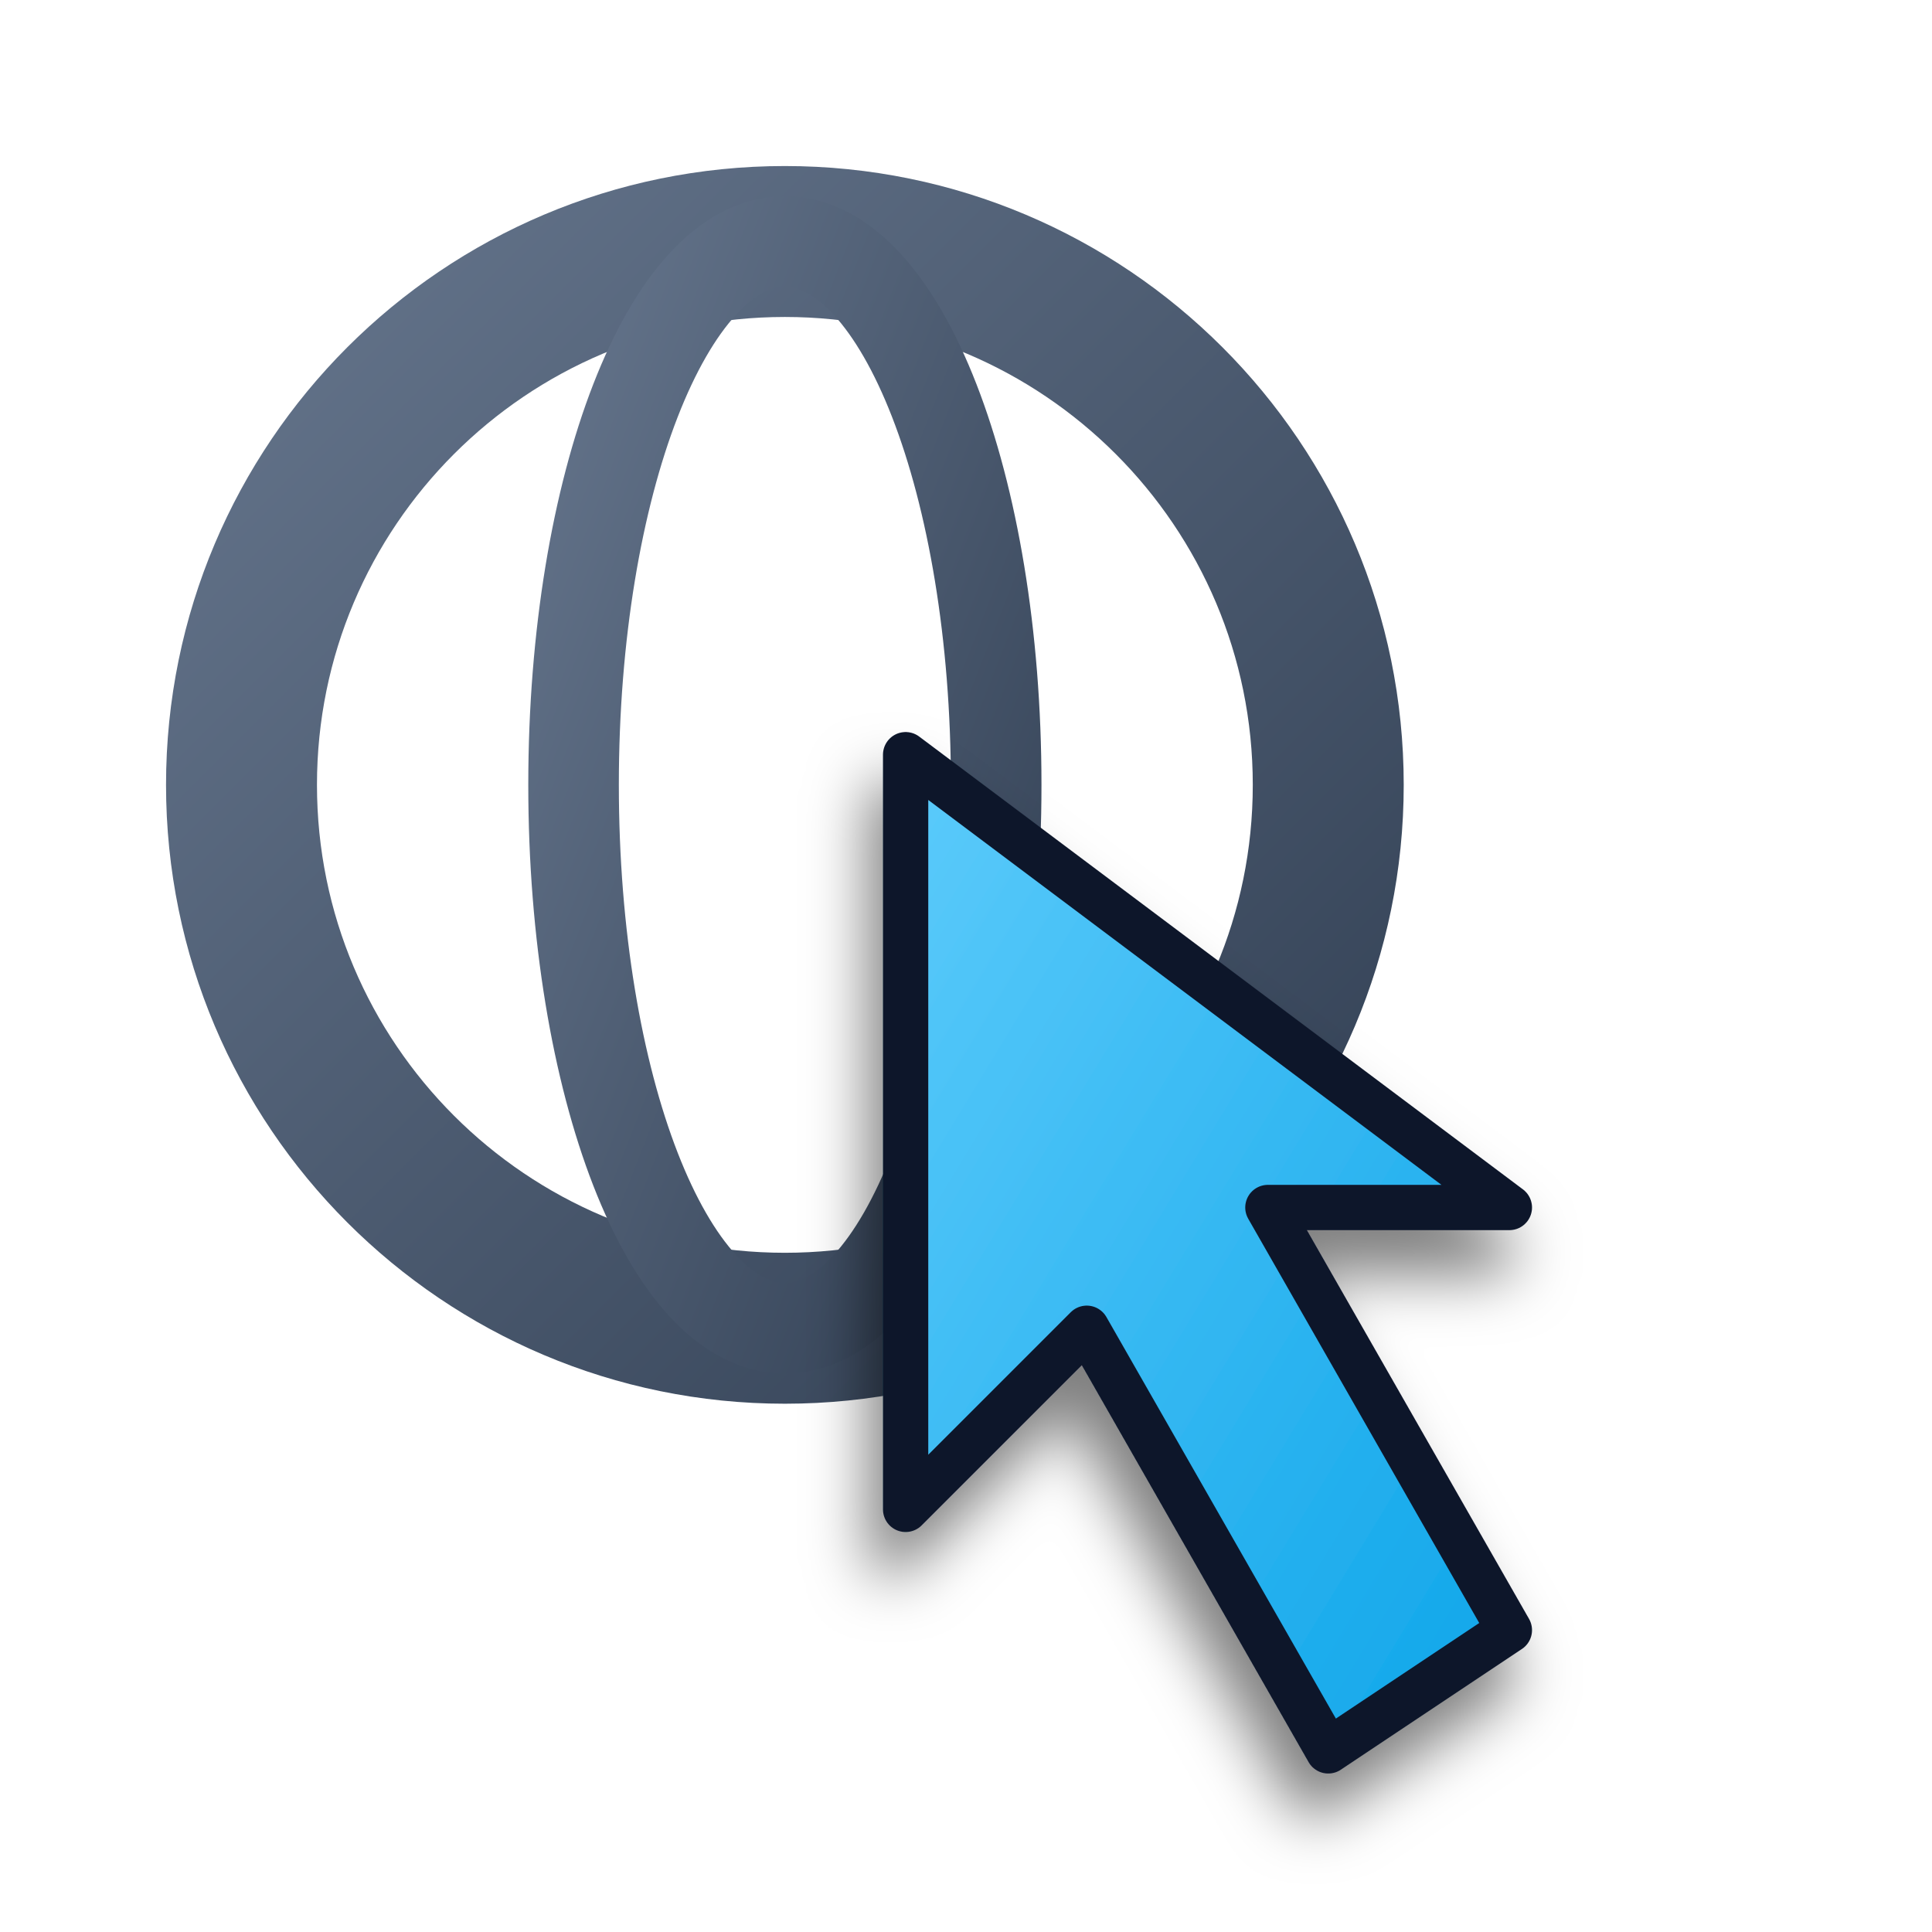
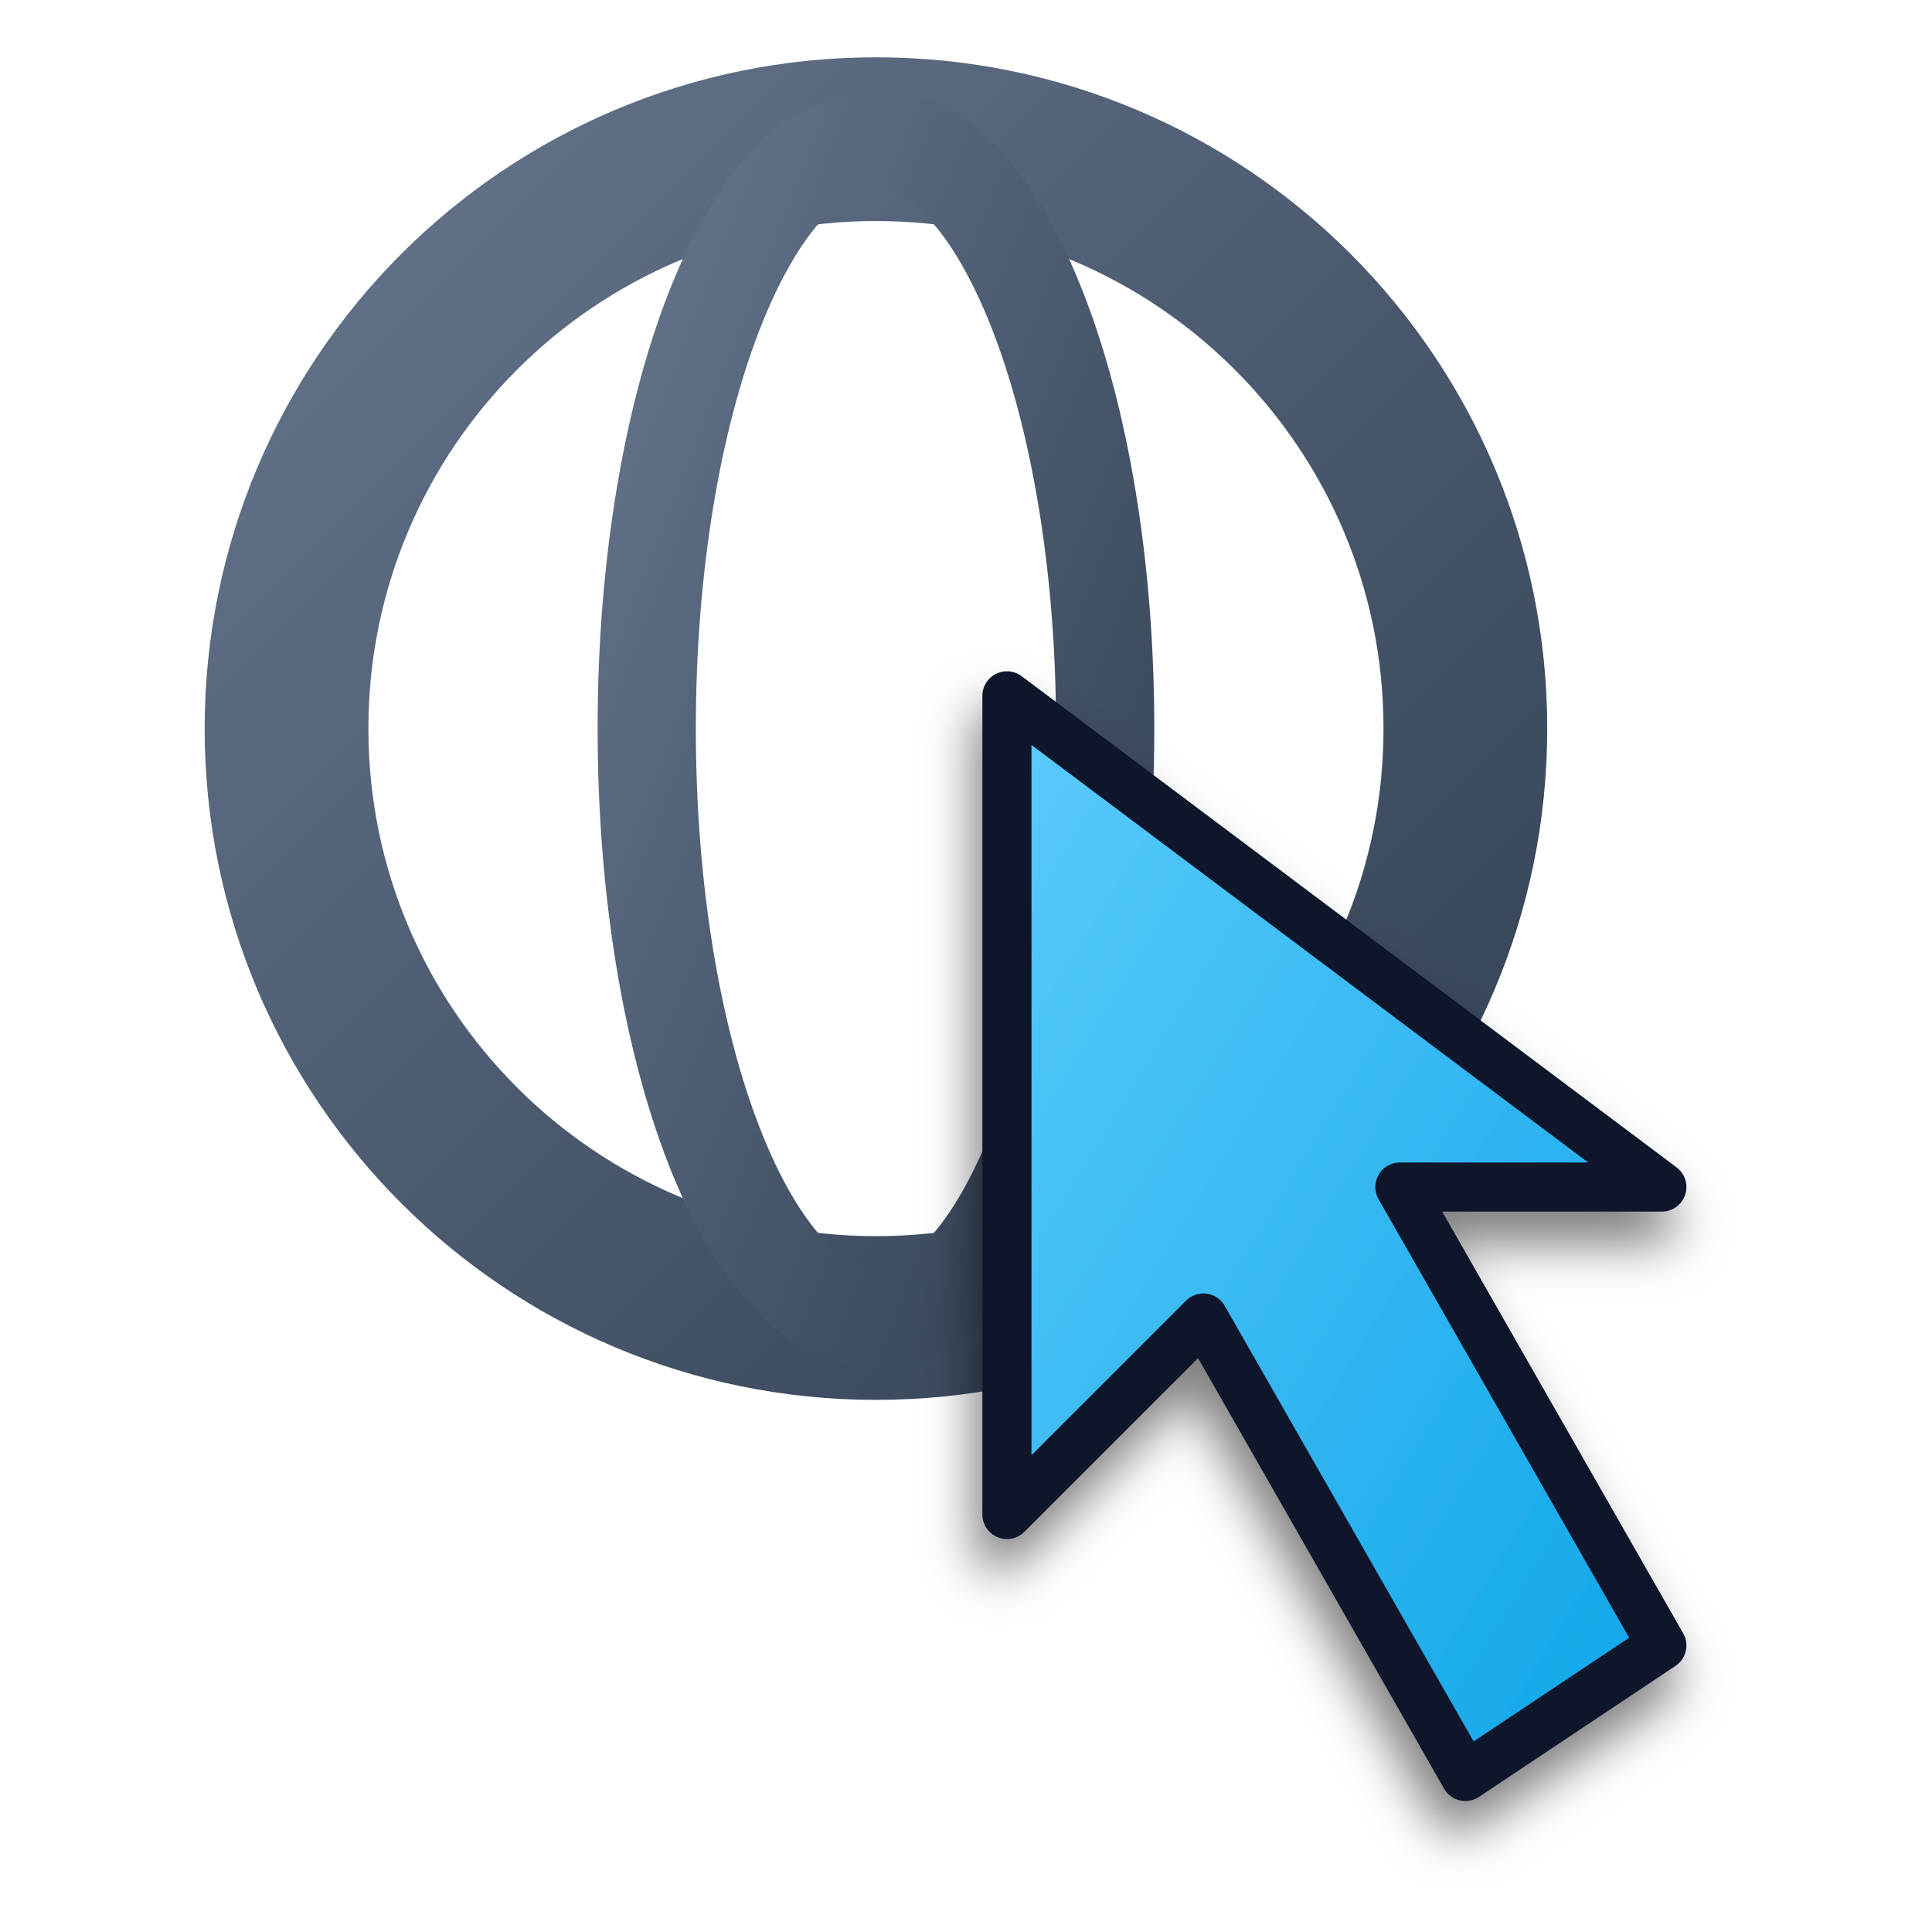
- <svg xmlns="http://www.w3.org/2000/svg" viewBox="0 0 256 256" width="100%" height="100%">
+ <svg xmlns="http://www.w3.org/2000/svg" viewBox="-3 15 236 236" width="100%" height="100%">
  <defs>
    <linearGradient id="coldBlue" x1="0%" y1="0%" x2="100%" y2="100%">
      <stop offset="0%" stop-color="#5CCBFB" />
      <stop offset="100%" stop-color="#0EA5E9" />
    </linearGradient>
    <linearGradient id="baseGray" x1="0%" y1="0%" x2="100%" y2="100%">
      <stop offset="0%" stop-color="#64748B" />
      <stop offset="100%" stop-color="#334155" />
    </linearGradient>
    <filter id="shadow" x="-20%" y="-20%" width="140%" height="140%">
-       <feDropShadow dx="-2" dy="6" stdDeviation="4" flood-color="#000000" flood-opacity="0.5" />
+       <feDropShadow dx="-1" dy="4" stdDeviation="3" flood-color="#000000" flood-opacity="0.5" />
    </filter>
  </defs>
  <circle cx="104" cy="104" r="72" fill="none" stroke="url(#baseGray)" stroke-width="20" />
  <ellipse cx="104" cy="104" rx="28" ry="72" fill="none" stroke="url(#baseGray)" stroke-width="12" />
  <line x1="32" y1="104" x2="176" y2="104" stroke="url(#baseGray)" stroke-width="12" stroke-linecap="round" />
  <path d="M 120 100 L 120 200 L 144 176 L 176 232 L 200 216 L 168 160 L 200 160 Z" fill="url(#coldBlue)" stroke="#0F172A" stroke-width="6" stroke-linejoin="round" filter="url(#shadow)" />
</svg>
